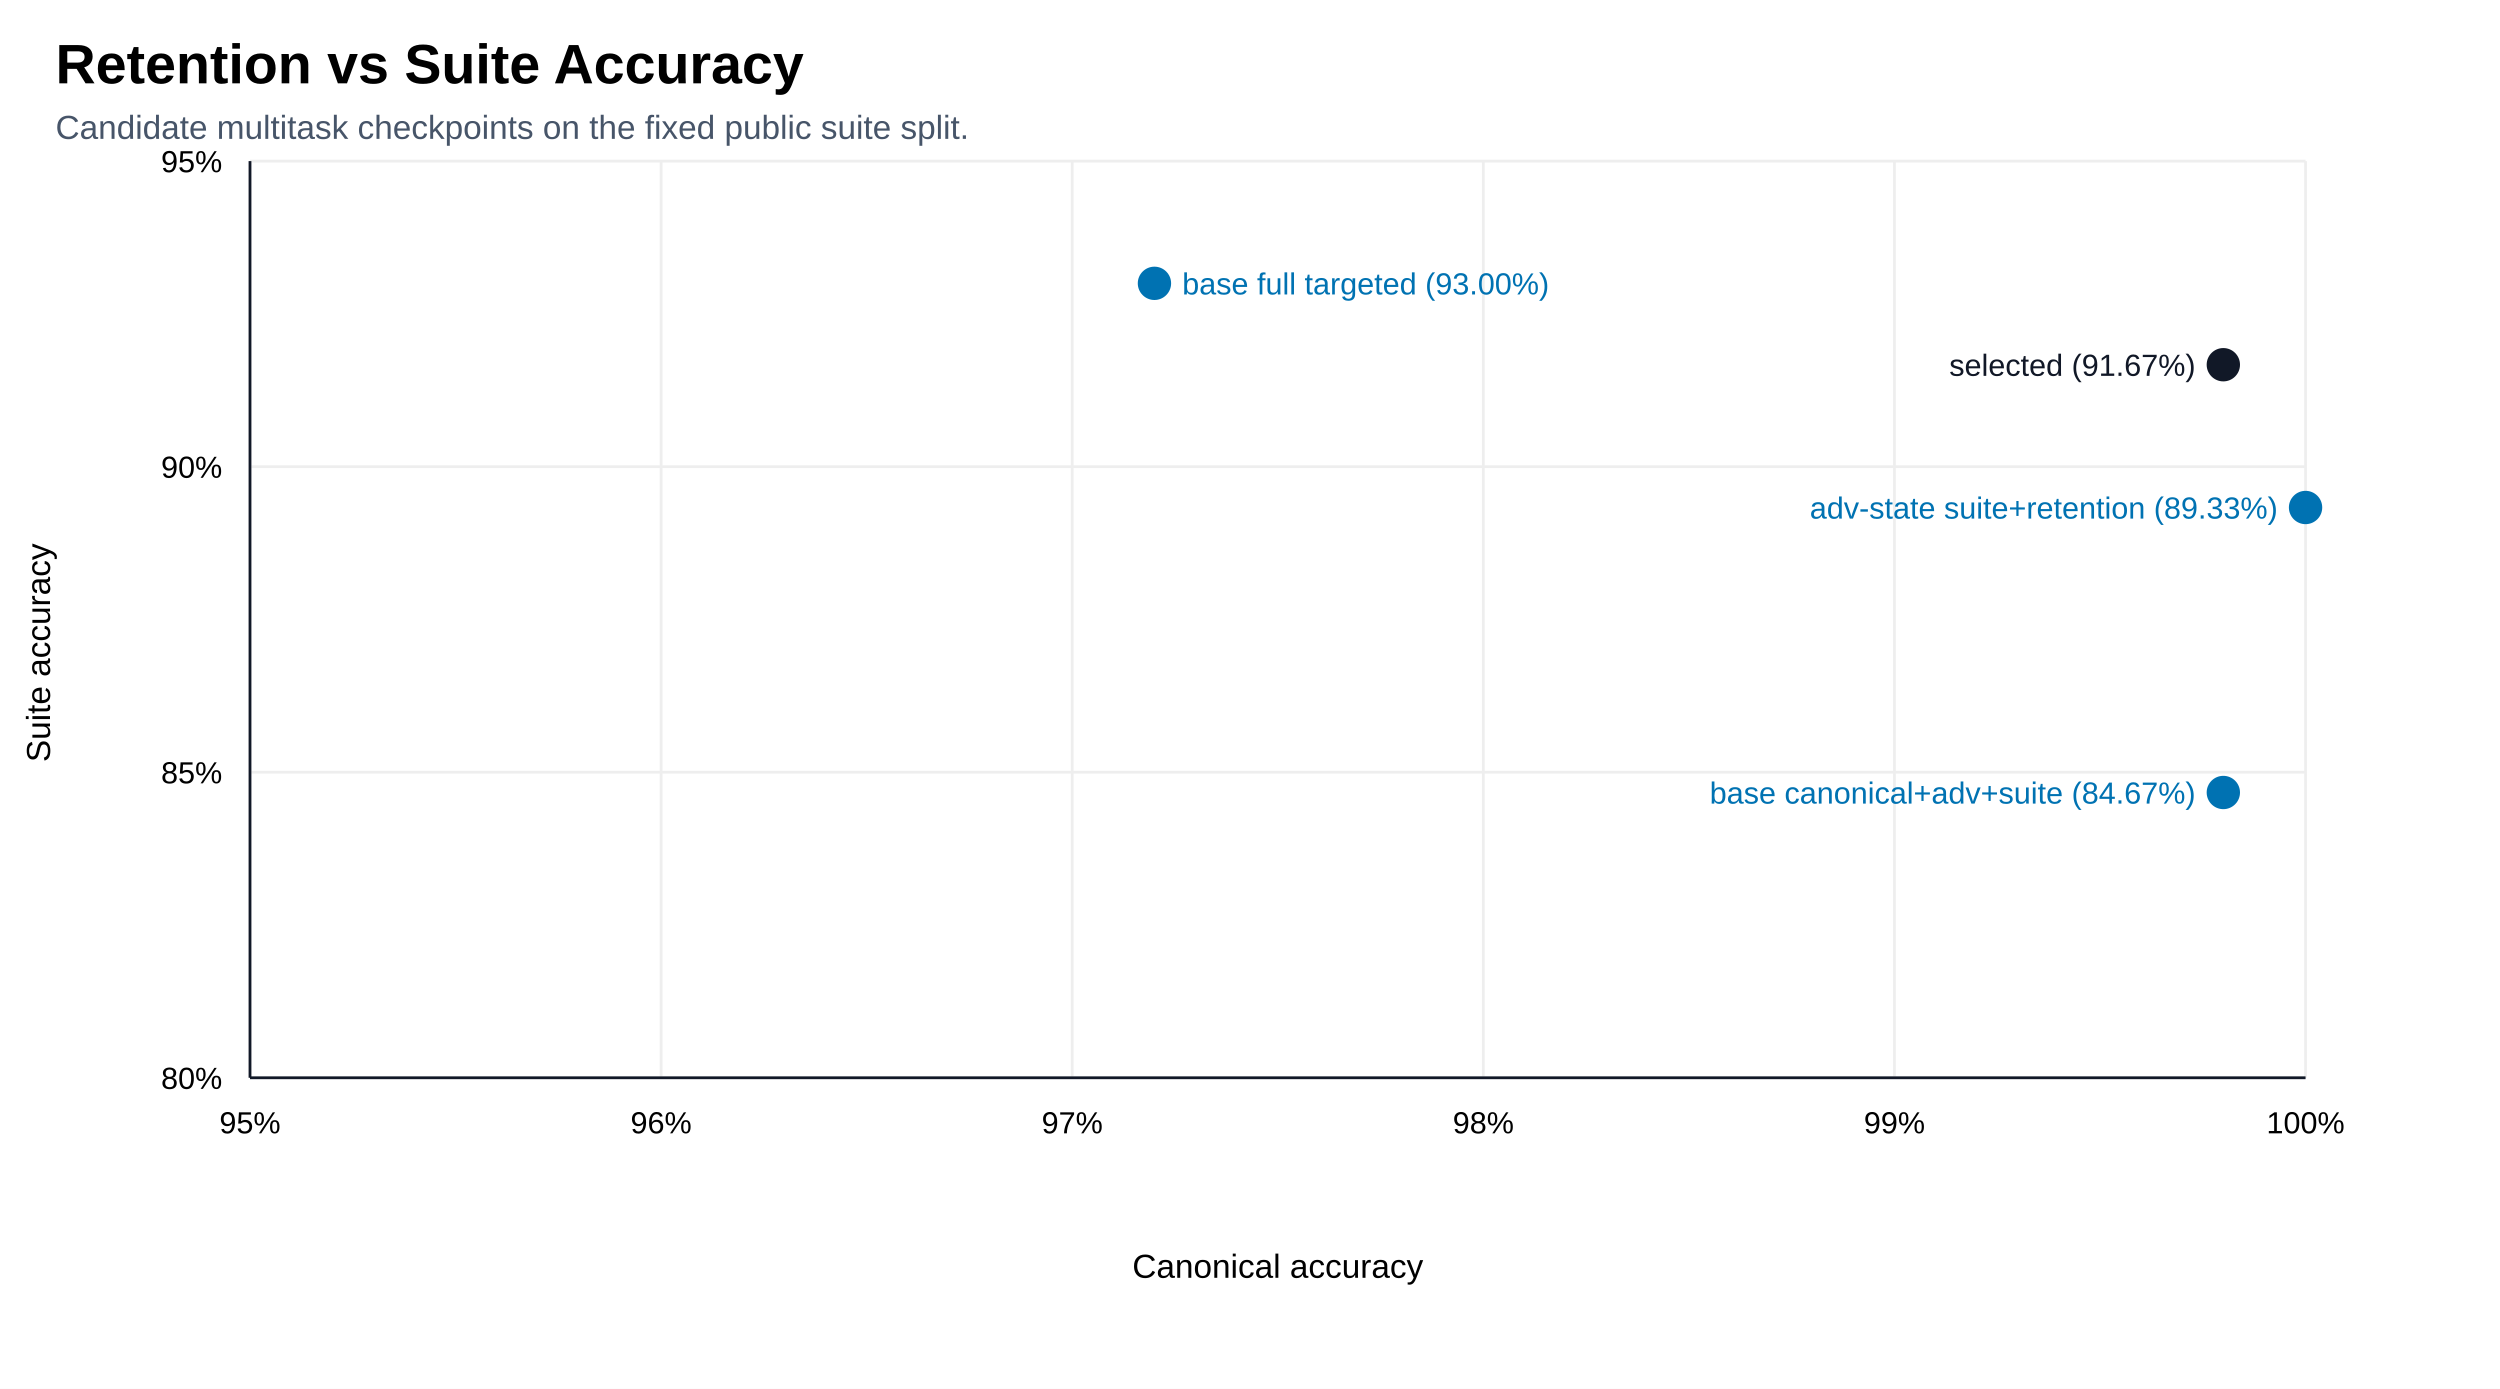
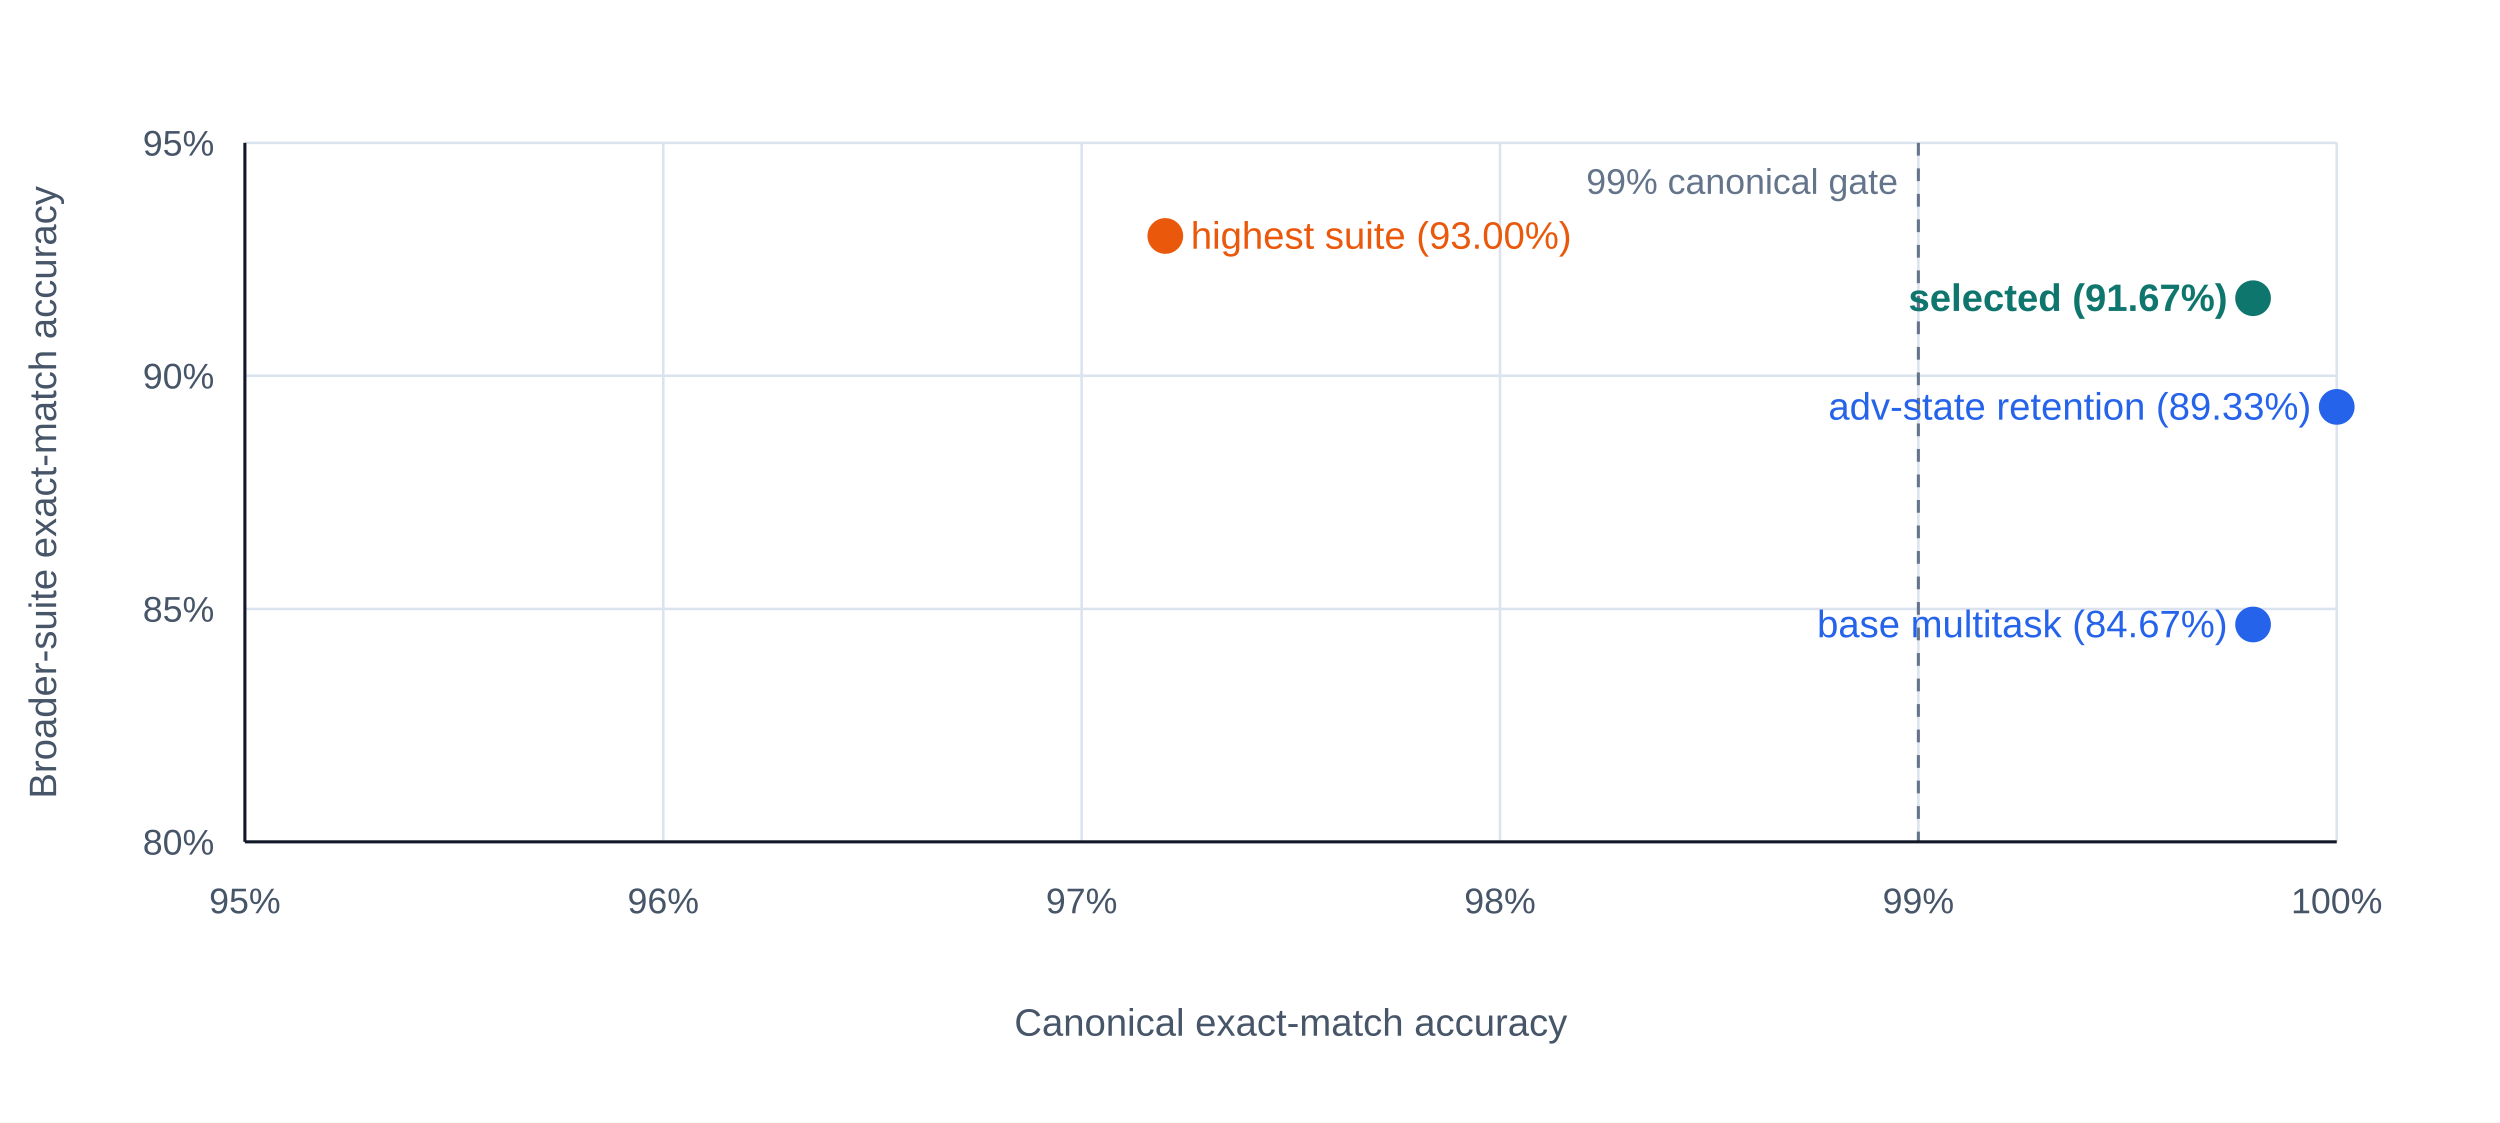
- <svg xmlns="http://www.w3.org/2000/svg" width="900" height="500" viewBox="0 0 900 500">
-   <rect width="100%" height="100%" fill="white" />
-   <text x="20" y="30" font-family="Arial" font-size="20" font-weight="700">Retention vs Suite Accuracy</text>
-   <text x="20" y="50" font-family="Arial" font-size="12" fill="#475569">Candidate multitask checkpoints on the fixed public suite split.</text>
-   <line x1="90.0" y1="58" x2="90.0" y2="388" stroke="#eeeeee" />
-   <text x="90.0" y="408" text-anchor="middle" font-family="Arial" font-size="11">95%</text>
-   <line x1="238.0" y1="58" x2="238.0" y2="388" stroke="#eeeeee" />
-   <text x="238.0" y="408" text-anchor="middle" font-family="Arial" font-size="11">96%</text>
-   <line x1="386.0" y1="58" x2="386.0" y2="388" stroke="#eeeeee" />
-   <text x="386.0" y="408" text-anchor="middle" font-family="Arial" font-size="11">97%</text>
-   <line x1="534.0" y1="58" x2="534.0" y2="388" stroke="#eeeeee" />
-   <text x="534.0" y="408" text-anchor="middle" font-family="Arial" font-size="11">98%</text>
-   <line x1="682.0" y1="58" x2="682.0" y2="388" stroke="#eeeeee" />
-   <text x="682.0" y="408" text-anchor="middle" font-family="Arial" font-size="11">99%</text>
-   <line x1="830.0" y1="58" x2="830.0" y2="388" stroke="#eeeeee" />
-   <text x="830.0" y="408" text-anchor="middle" font-family="Arial" font-size="11">100%</text>
-   <line x1="90" y1="388.0" x2="830" y2="388.0" stroke="#eeeeee" />
-   <text x="80" y="392.0" text-anchor="end" font-family="Arial" font-size="11">80%</text>
-   <line x1="90" y1="278.0" x2="830" y2="278.0" stroke="#eeeeee" />
-   <text x="80" y="282.0" text-anchor="end" font-family="Arial" font-size="11">85%</text>
-   <line x1="90" y1="168.0" x2="830" y2="168.0" stroke="#eeeeee" />
-   <text x="80" y="172.0" text-anchor="end" font-family="Arial" font-size="11">90%</text>
-   <line x1="90" y1="58.0" x2="830" y2="58.0" stroke="#eeeeee" />
-   <text x="80" y="62.0" text-anchor="end" font-family="Arial" font-size="11">95%</text>
-   <line x1="90" y1="58" x2="90" y2="388" stroke="#111827" />
-   <line x1="90" y1="388" x2="830" y2="388" stroke="#111827" />
-   <circle cx="800.4" cy="285.3" r="6" fill="#0072b2" />
-   <text x="790.4" y="289.3" text-anchor="end" font-family="Arial" font-size="11" fill="#0072b2">base canonical+adv+suite (84.67%)</text>
-   <circle cx="830.0" cy="182.7" r="6" fill="#0072b2" />
-   <text x="820.0" y="186.7" text-anchor="end" font-family="Arial" font-size="11" fill="#0072b2">adv-state suite+retention (89.33%)</text>
-   <circle cx="800.4" cy="131.3" r="6" fill="#111827" />
-   <text x="790.4" y="135.3" text-anchor="end" font-family="Arial" font-size="11" fill="#111827">selected (91.67%)</text>
-   <circle cx="415.6" cy="102.0" r="6" fill="#0072b2" />
-   <text x="425.6" y="106.0" text-anchor="start" font-family="Arial" font-size="11" fill="#0072b2">base full targeted (93.00%)</text>
-   <text x="460" y="460" text-anchor="middle" font-family="Arial" font-size="12">Canonical accuracy</text>
-   <text x="18" y="235" transform="rotate(-90 18 235)" text-anchor="middle" font-family="Arial" font-size="12">Suite accuracy</text>
+ <svg xmlns="http://www.w3.org/2000/svg" width="980" height="440" viewBox="0 0 980 440" role="img" aria-label="Retention-Aware Multitask Pareto">
+   <rect x="0.0" y="0.0" width="980.0" height="440.0" rx="0.0" fill="#ffffff" />
+   <line x1="96.0" y1="56.0" x2="96.0" y2="330.0" stroke="#dbe3ef" stroke-width="1.0" />
+   <text x="96.0" y="358.0" font-size="14" font-family="Arial, Helvetica, sans-serif" font-weight="400" fill="#475569" text-anchor="middle">95%</text>
+   <line x1="260.0" y1="56.0" x2="260.0" y2="330.0" stroke="#dbe3ef" stroke-width="1.0" />
+   <text x="260.0" y="358.0" font-size="14" font-family="Arial, Helvetica, sans-serif" font-weight="400" fill="#475569" text-anchor="middle">96%</text>
+   <line x1="424.0" y1="56.0" x2="424.0" y2="330.0" stroke="#dbe3ef" stroke-width="1.0" />
+   <text x="424.0" y="358.0" font-size="14" font-family="Arial, Helvetica, sans-serif" font-weight="400" fill="#475569" text-anchor="middle">97%</text>
+   <line x1="588.0" y1="56.0" x2="588.0" y2="330.0" stroke="#dbe3ef" stroke-width="1.0" />
+   <text x="588.0" y="358.0" font-size="14" font-family="Arial, Helvetica, sans-serif" font-weight="400" fill="#475569" text-anchor="middle">98%</text>
+   <line x1="752.0" y1="56.0" x2="752.0" y2="330.0" stroke="#dbe3ef" stroke-width="1.0" />
+   <text x="752.0" y="358.0" font-size="14" font-family="Arial, Helvetica, sans-serif" font-weight="400" fill="#475569" text-anchor="middle">99%</text>
+   <line x1="916.0" y1="56.0" x2="916.0" y2="330.0" stroke="#dbe3ef" stroke-width="1.0" />
+   <text x="916.0" y="358.0" font-size="14" font-family="Arial, Helvetica, sans-serif" font-weight="400" fill="#475569" text-anchor="middle">100%</text>
+   <line x1="96.0" y1="330.0" x2="916.0" y2="330.0" stroke="#dbe3ef" stroke-width="1.0" />
+   <text x="84.0" y="335.0" font-size="14" font-family="Arial, Helvetica, sans-serif" font-weight="400" fill="#475569" text-anchor="end">80%</text>
+   <line x1="96.0" y1="238.7" x2="916.0" y2="238.7" stroke="#dbe3ef" stroke-width="1.0" />
+   <text x="84.0" y="243.7" font-size="14" font-family="Arial, Helvetica, sans-serif" font-weight="400" fill="#475569" text-anchor="end">85%</text>
+   <line x1="96.0" y1="147.3" x2="916.0" y2="147.3" stroke="#dbe3ef" stroke-width="1.0" />
+   <text x="84.0" y="152.3" font-size="14" font-family="Arial, Helvetica, sans-serif" font-weight="400" fill="#475569" text-anchor="end">90%</text>
+   <line x1="96.0" y1="56.0" x2="916.0" y2="56.0" stroke="#dbe3ef" stroke-width="1.0" />
+   <text x="84.0" y="61.0" font-size="14" font-family="Arial, Helvetica, sans-serif" font-weight="400" fill="#475569" text-anchor="end">95%</text>
+   <line x1="752.0" y1="56.0" x2="752.0" y2="330.0" stroke="#64748b" stroke-width="1.2" stroke-dasharray="5 5" />
+   <text x="744.0" y="76.0" font-size="14" font-family="Arial, Helvetica, sans-serif" font-weight="400" fill="#64748b" text-anchor="end">99% canonical gate</text>
+   <line x1="96.0" y1="56.0" x2="96.0" y2="330.0" stroke="#111827" stroke-width="1.2" />
+   <line x1="96.0" y1="330.0" x2="916.0" y2="330.0" stroke="#111827" stroke-width="1.2" />
+   <circle cx="883.2" cy="244.8" r="7.0" fill="#2563eb" />
+   <text x="873.2" y="249.8" font-size="15" font-family="Arial, Helvetica, sans-serif" font-weight="400" fill="#2563eb" text-anchor="end">base multitask (84.67%)</text>
+   <circle cx="916.0" cy="159.5" r="7.0" fill="#2563eb" />
+   <text x="906.0" y="164.5" font-size="15" font-family="Arial, Helvetica, sans-serif" font-weight="400" fill="#2563eb" text-anchor="end">adv-state retention (89.33%)</text>
+   <circle cx="883.2" cy="116.9" r="7.0" fill="#0f766e" />
+   <text x="873.2" y="121.9" font-size="15" font-family="Arial, Helvetica, sans-serif" font-weight="700" fill="#0f766e" text-anchor="end">selected (91.67%)</text>
+   <circle cx="456.8" cy="92.5" r="7.0" fill="#ea580c" />
+   <text x="466.8" y="97.5" font-size="15" font-family="Arial, Helvetica, sans-serif" font-weight="400" fill="#ea580c" text-anchor="start">highest suite (93.00%)</text>
+   <text x="506.0" y="406.0" font-size="15" font-family="Arial, Helvetica, sans-serif" font-weight="400" fill="#475569" text-anchor="middle">Canonical exact-match accuracy</text>
+   <text x="22.0" y="193.0" font-size="15" font-family="Arial, Helvetica, sans-serif" font-weight="400" fill="#475569" text-anchor="middle" transform="rotate(-90 22.0 193.0)">Broader-suite exact-match accuracy</text>
</svg>
